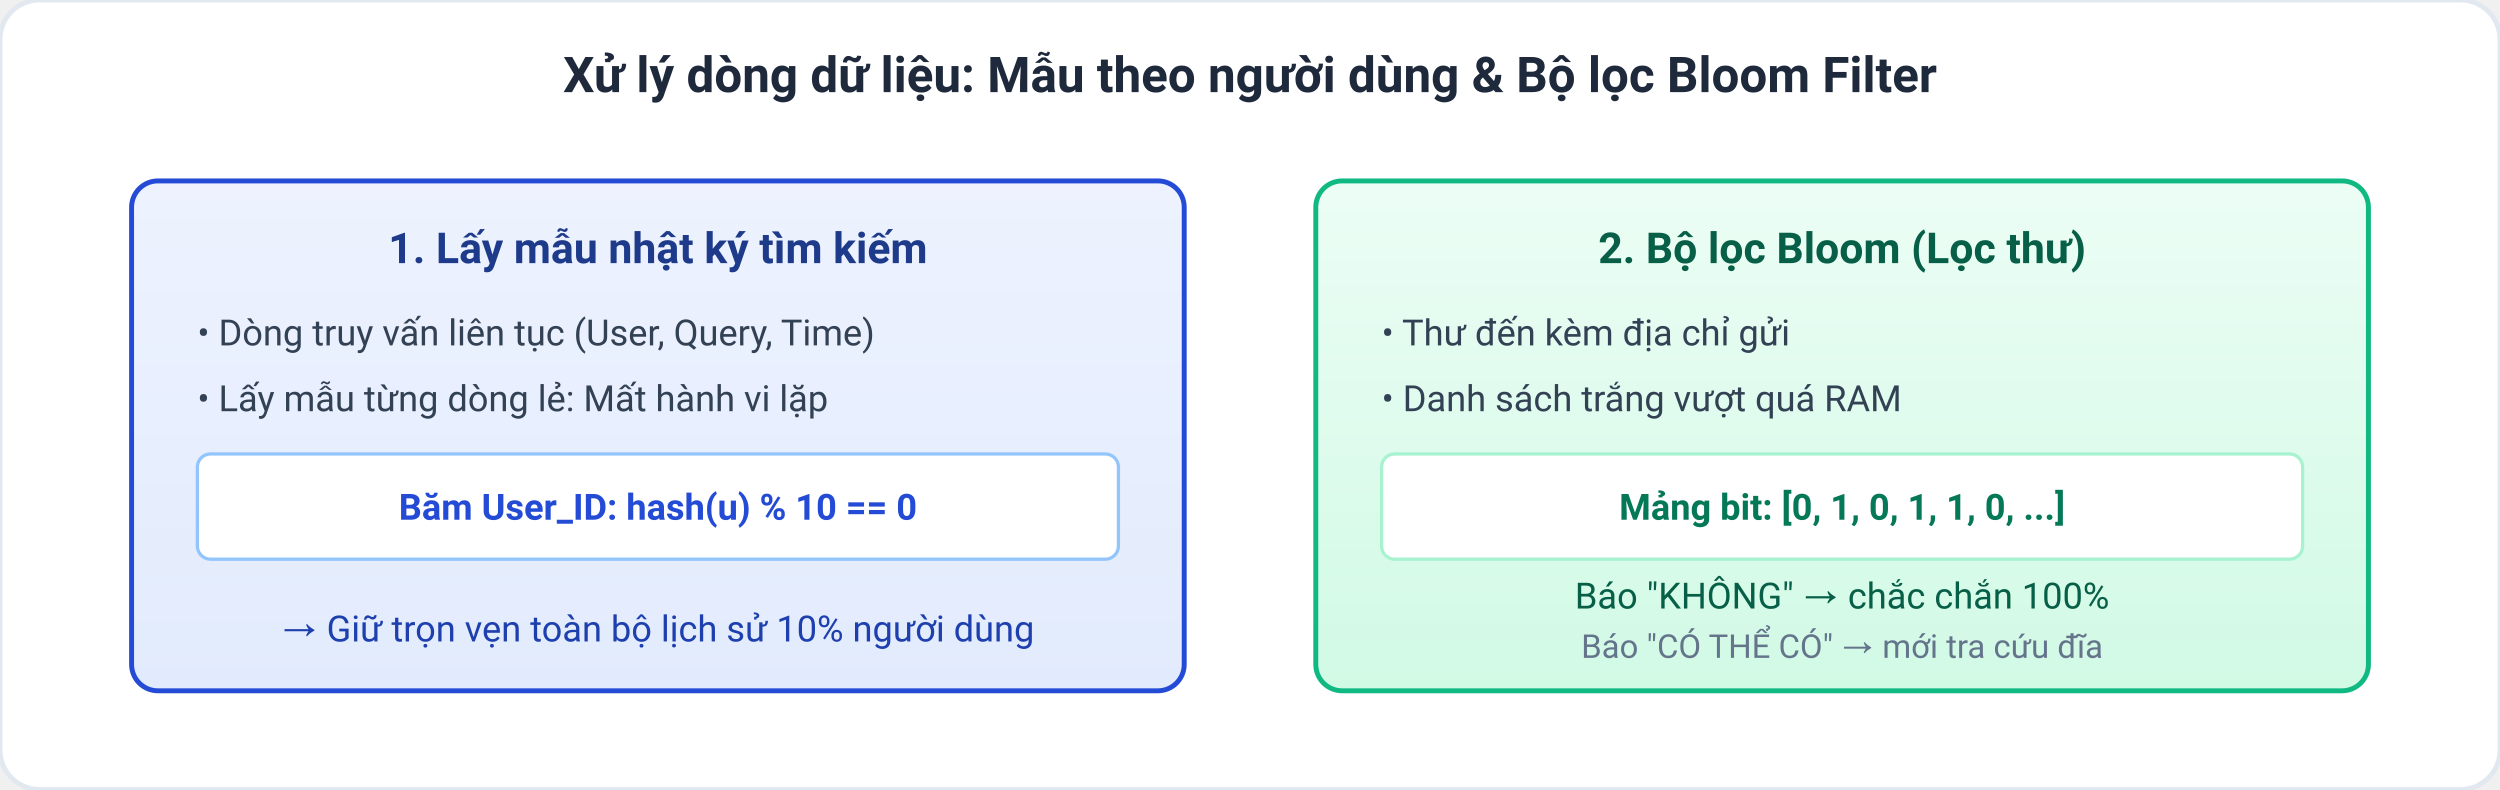
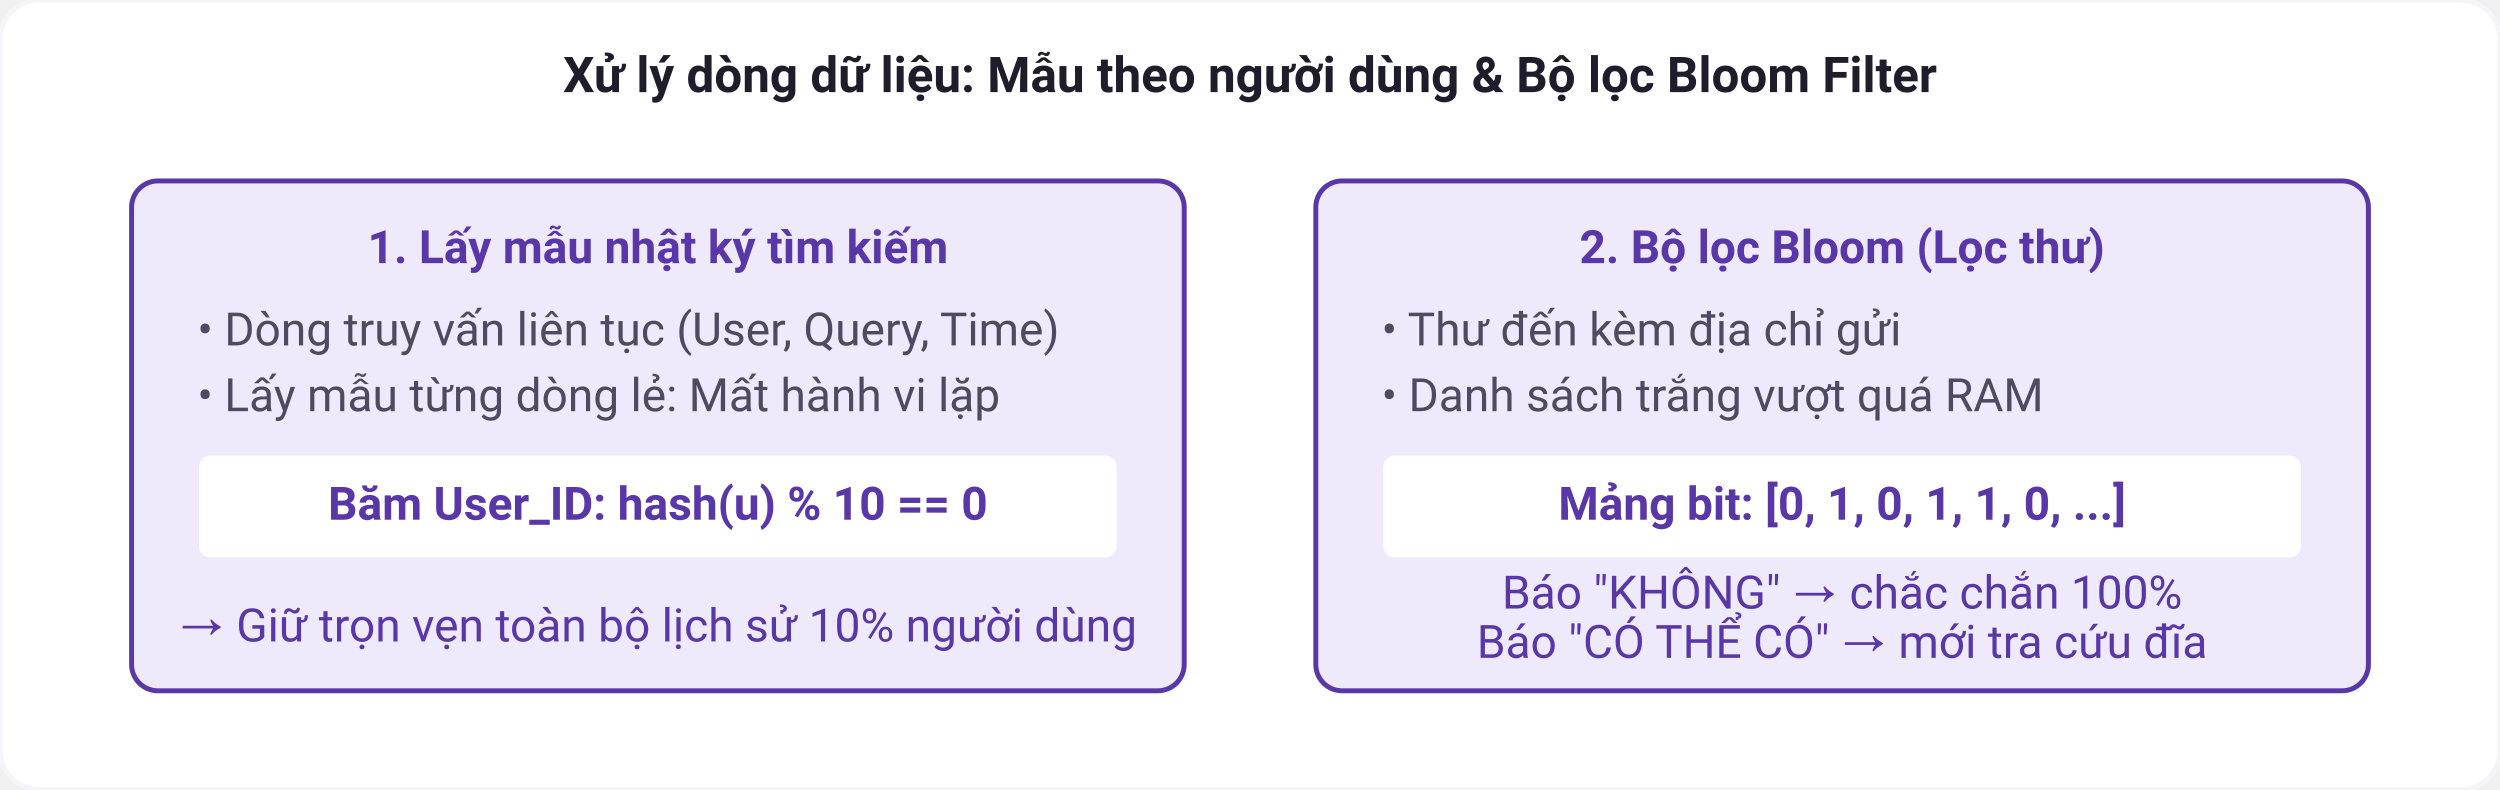
<svg xmlns="http://www.w3.org/2000/svg" viewBox="0 0 760 240" width="100%" height="auto" style="max-width: 760px; font-family: -apple-system, BlinkMacSystemFont, 'Segoe UI', Roboto, Helvetica, Arial, sans-serif;">
  <defs>
    <linearGradient id="blueGrad" x1="0%" y1="0%" x2="100%" y2="100%">
-       <stop offset="0%" stop-color="#244bd6" />
-       <stop offset="100%" stop-color="#1b3cac" />
+       <stop offset="0%" stop-color="#5a37a8" />
+       <stop offset="100%" stop-color="#5a37a8" />
    </linearGradient>
    <linearGradient id="softBlue" x1="0%" y1="0%" x2="0%" y2="100%">
-       <stop offset="0%" stop-color="#edf2fe" />
-       <stop offset="100%" stop-color="#e2ebfd" />
+       <stop offset="0%" stop-color="#f5f4f9" />
+       <stop offset="100%" stop-color="#eee9fb" />
    </linearGradient>
    <linearGradient id="softAmber" x1="0%" y1="0%" x2="0%" y2="100%">
-       <stop offset="0%" stop-color="#fef3c7" />
-       <stop offset="100%" stop-color="#fde68a" />
+       <stop offset="0%" stop-color="#eee9fb" />
+       <stop offset="100%" stop-color="#eee9fb" />
    </linearGradient>
    <linearGradient id="softGreen" x1="0%" y1="0%" x2="0%" y2="100%">
-       <stop offset="0%" stop-color="#ecfdf5" />
-       <stop offset="100%" stop-color="#d1fae5" />
+       <stop offset="0%" stop-color="#f5f4f9" />
+       <stop offset="100%" stop-color="#eee9fb" />
    </linearGradient>
    <linearGradient id="softRed" x1="0%" y1="0%" x2="0%" y2="100%">
-       <stop offset="0%" stop-color="#fef2f2" />
-       <stop offset="100%" stop-color="#fee2e2" />
+       <stop offset="0%" stop-color="#f5f4f9" />
+       <stop offset="100%" stop-color="#eee9fb" />
    </linearGradient>
    <filter id="shadow" x="-5%" y="-5%" width="110%" height="115%" filterUnits="userSpaceOnUse">
-       <feDropShadow dx="0" dy="3" stdDeviation="4" flood-color="#0f172a" flood-opacity="0.08" />
+       <feDropShadow dx="0" dy="3" stdDeviation="4" flood-color="#1f1c2b" flood-opacity="0.08" />
    </filter>
    <marker id="arrow" viewBox="0 0 10 10" refX="8" refY="5" markerWidth="6" markerHeight="6" orient="auto-start-reverse">
-       <path d="M 0 1 L 10 5 L 0 9 z" fill="#244bd6" />
+       <path d="M 0 1 L 10 5 L 0 9 z" fill="#5a37a8" />
    </marker>
    <marker id="grayArrow" viewBox="0 0 10 10" refX="8" refY="5" markerWidth="6" markerHeight="6" orient="auto-start-reverse">
-       <path d="M 0 1 L 10 5 L 0 9 z" fill="#64748b" />
+       <path d="M 0 1 L 10 5 L 0 9 z" fill="#5a37a8" />
    </marker>
    <marker id="redArrow" viewBox="0 0 10 10" refX="8" refY="5" markerWidth="6" markerHeight="6" orient="auto-start-reverse">
-       <path d="M 0 1 L 10 5 L 0 9 z" fill="#ef4444" />
+       <path d="M 0 1 L 10 5 L 0 9 z" fill="#5a37a8" />
    </marker>
    <marker id="greenArrow" viewBox="0 0 10 10" refX="8" refY="5" markerWidth="6" markerHeight="6" orient="auto-start-reverse">
-       <path d="M 0 1 L 10 5 L 0 9 z" fill="#10b981" />
+       <path d="M 0 1 L 10 5 L 0 9 z" fill="#5a37a8" />
    </marker>
  </defs>
-   <rect width="760" height="240" rx="12" fill="#ffffff" stroke="#e2e8f0" stroke-width="1.5" />
-   <text x="380" y="28" font-size="15" font-weight="700" fill="#1e293b" text-anchor="middle">Xử lý dòng dữ liệu: Mẫu theo người dùng &amp; Bộ lọc Bloom Filter</text>
-   <rect x="40" y="55" width="320" height="155" rx="8" fill="url(#softBlue)" stroke="#244bd6" stroke-width="1.5" />
-   <text x="200" y="80" font-size="13" font-weight="700" fill="#1e3a8a" text-anchor="middle">1. Lấy mẫu nhật ký tìm kiếm</text>
-   <text x="60" y="105" font-size="11" fill="#334155">• Dòng truy vấn liên tục (User, Query, Time)</text>
-   <text x="60" y="125" font-size="11" fill="#334155">• Lấy mẫu từng dòng lẻ: Mất hành vi lặp</text>
-   <rect x="60" y="138" width="280" height="32" rx="4" fill="#ffffff" stroke="#93c5fd" />
-   <text x="200" y="158" font-size="11" font-weight="600" fill="#244bd6" text-anchor="middle">Băm User_ID: hash(u) % 10 == 0</text>
-   <text x="200" y="195" font-size="11" fill="#1e40af" text-anchor="middle">→ Giữ trọn vẹn toàn bộ lịch sử 10% người dùng</text>
-   <rect x="400" y="55" width="320" height="155" rx="8" fill="url(#softGreen)" stroke="#10b981" stroke-width="1.5" />
-   <text x="560" y="80" font-size="13" font-weight="700" fill="#065f46" text-anchor="middle">2. Bộ lọc Bloom (Lọc thư)</text>
-   <text x="420" y="105" font-size="11" fill="#334155">• Thư đến kèm địa chỉ gửi</text>
-   <text x="420" y="125" font-size="11" fill="#334155">• Danh sách trắng vượt quá RAM</text>
-   <rect x="420" y="138" width="280" height="32" rx="4" fill="#ffffff" stroke="#a7f3d0" />
-   <text x="560" y="158" font-size="11" font-weight="600" fill="#047857" text-anchor="middle">Mảng bit: [0, 1, 0, 1, 1, 0, ...]</text>
-   <text x="560" y="185" font-size="11" fill="#065f46" text-anchor="middle">Báo "KHÔNG" → chắc chắn 100%</text>
-   <text x="560" y="200" font-size="10" fill="#64748b" text-anchor="middle">Báo "CÓ THỂ CÓ" → mới tra cứu đĩa</text>
+   <rect width="760" height="240" rx="12" fill="#ffffff" stroke="#f5f4f9" stroke-width="1.5" />
+   <text x="380" y="28" font-size="15" font-weight="700" fill="#1f1c2b" text-anchor="middle">Xử lý dòng dữ liệu: Mẫu theo người dùng &amp; Bộ lọc Bloom Filter</text>
+   <rect x="40" y="55" width="320" height="155" rx="8" fill="#eee9fb" stroke="#5a37a8" stroke-width="1.5" />
+   <text x="200" y="80" font-size="14" font-weight="700" fill="#5a37a8" text-anchor="middle">1. Lấy mẫu nhật ký tìm kiếm</text>
+   <text x="60" y="105" font-size="14" fill="#4f4a62">• Dòng truy vấn liên tục (User, Query, Time)</text>
+   <text x="60" y="125" font-size="14" fill="#4f4a62">• Lấy mẫu từng dòng lẻ: Mất hành vi lặp</text>
+   <rect x="60" y="138" width="280" height="32" rx="4" fill="#ffffff" stroke="#eee9fb" />
+   <text x="200" y="158" font-size="14" font-weight="600" fill="#5a37a8" text-anchor="middle">Băm User_ID: hash(u) % 10 == 0</text>
+   <text x="200" y="195" font-size="14" fill="#5a37a8" text-anchor="middle">→ Giữ trọn vẹn toàn bộ lịch sử 10% người dùng</text>
+   <rect x="400" y="55" width="320" height="155" rx="8" fill="#eee9fb" stroke="#5a37a8" stroke-width="1.5" />
+   <text x="560" y="80" font-size="14" font-weight="700" fill="#5a37a8" text-anchor="middle">2. Bộ lọc Bloom (Lọc thư)</text>
+   <text x="420" y="105" font-size="14" fill="#4f4a62">• Thư đến kèm địa chỉ gửi</text>
+   <text x="420" y="125" font-size="14" fill="#4f4a62">• Danh sách trắng vượt quá RAM</text>
+   <rect x="420" y="138" width="280" height="32" rx="4" fill="#ffffff" stroke="#eee9fb" />
+   <text x="560" y="158" font-size="14" font-weight="600" fill="#5a37a8" text-anchor="middle">Mảng bit: [0, 1, 0, 1, 1, 0, ...]</text>
+   <text x="560" y="185" font-size="14" fill="#5a37a8" text-anchor="middle">Báo "KHÔNG" → chắc chắn 100%</text>
+   <text x="560" y="200" font-size="14" fill="#5a37a8" text-anchor="middle">Báo "CÓ THỂ CÓ" → mới tra cứu đĩa</text>
</svg>
